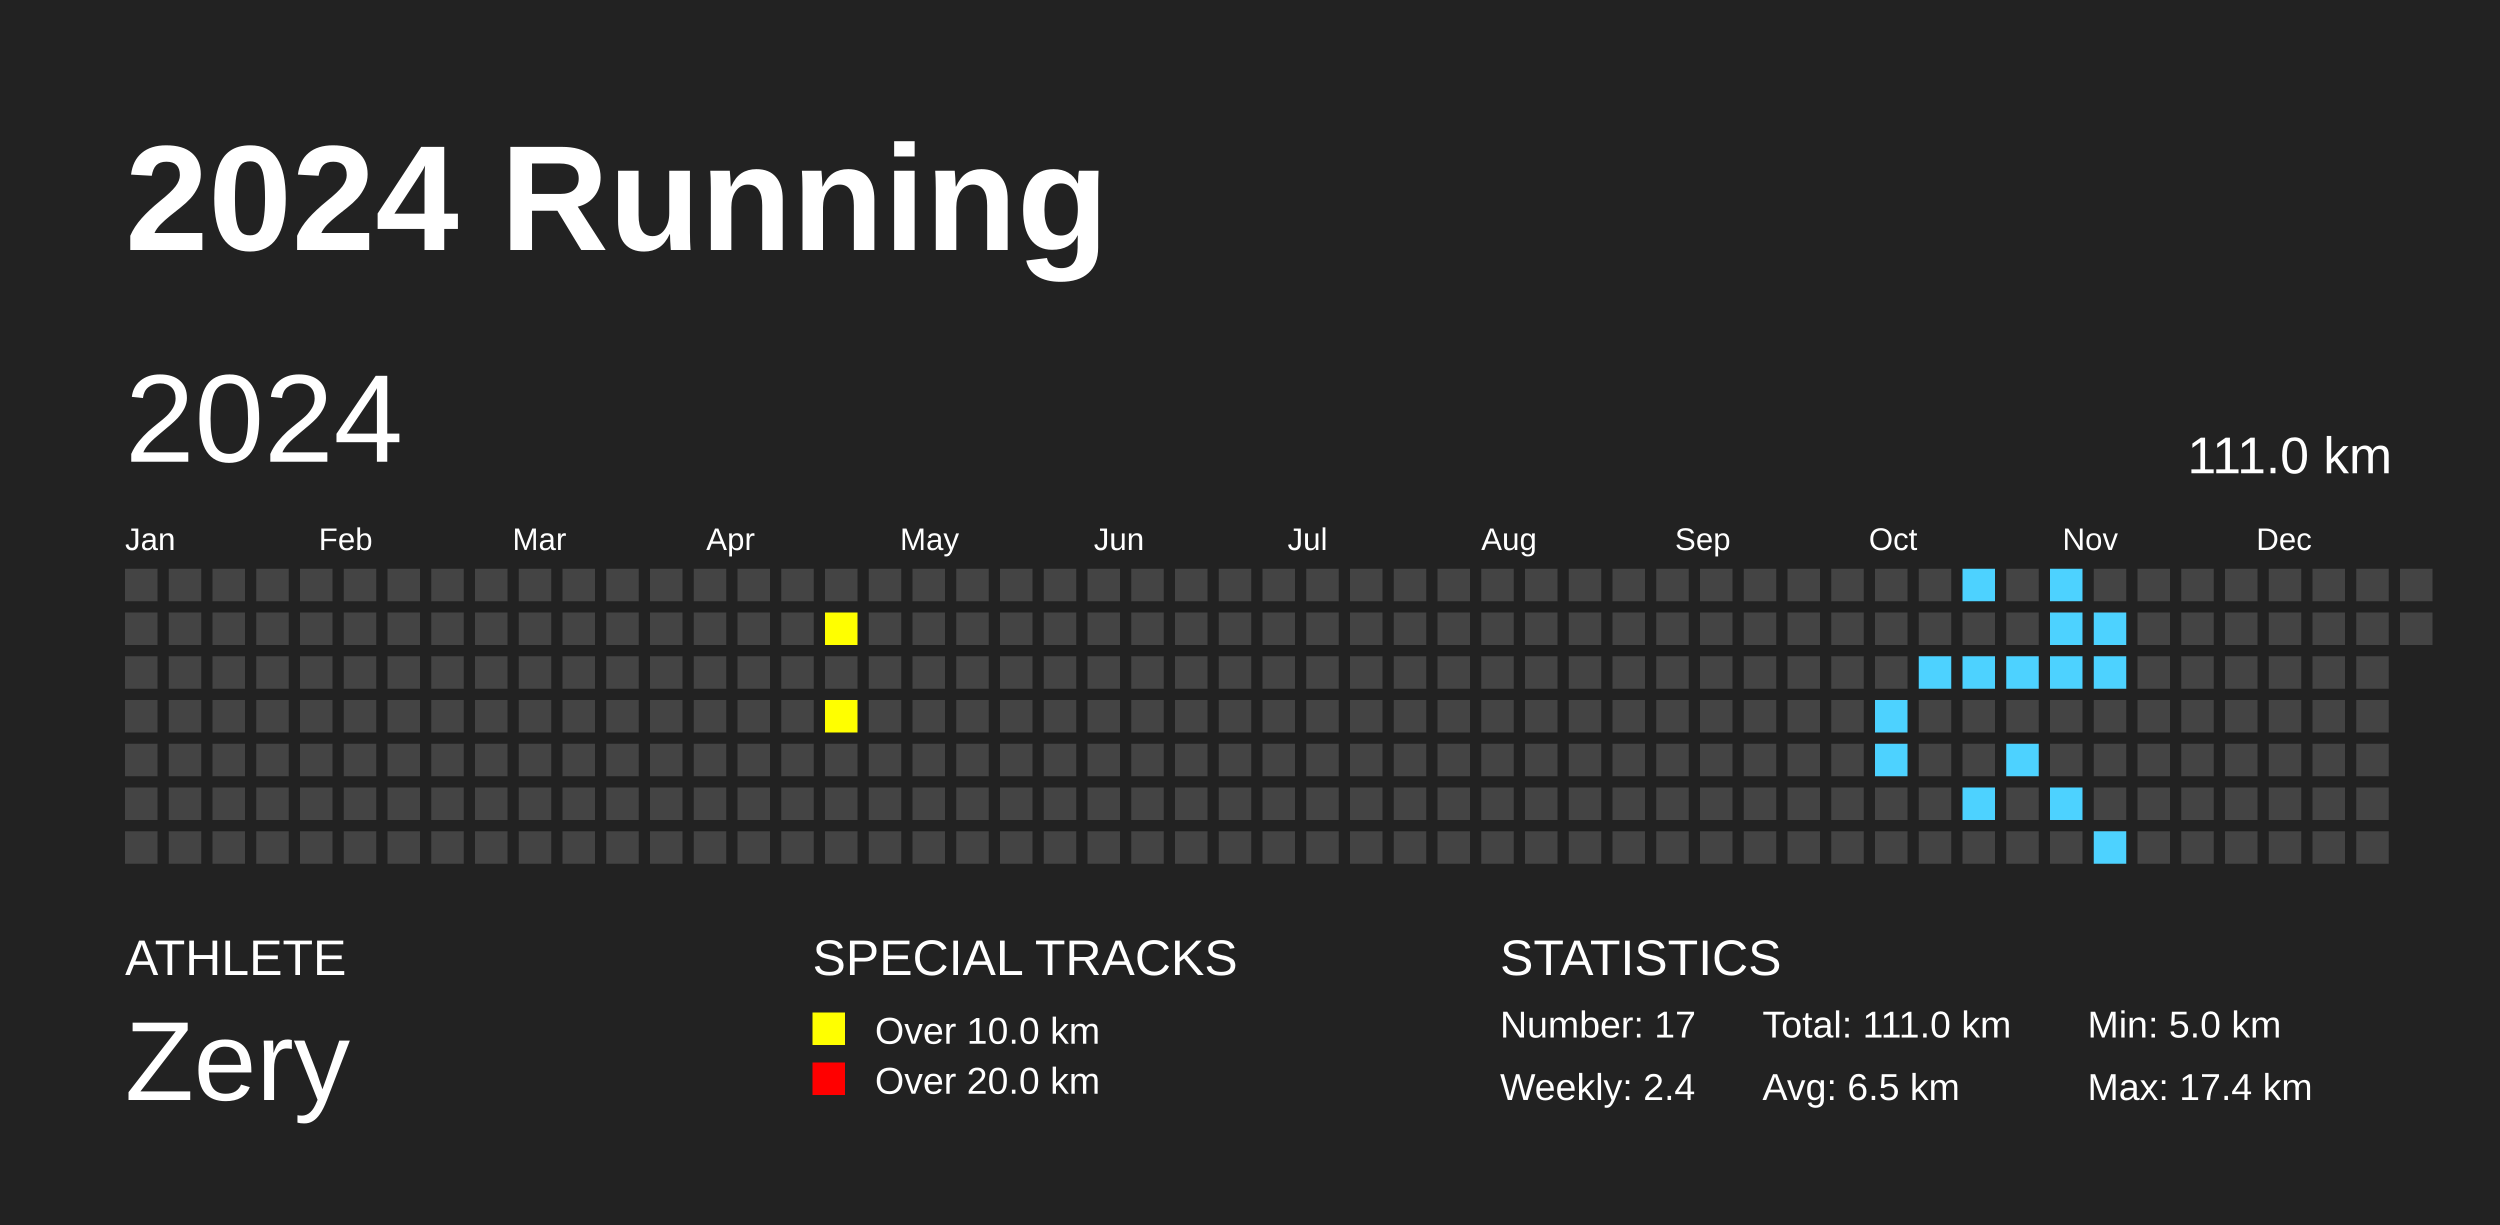
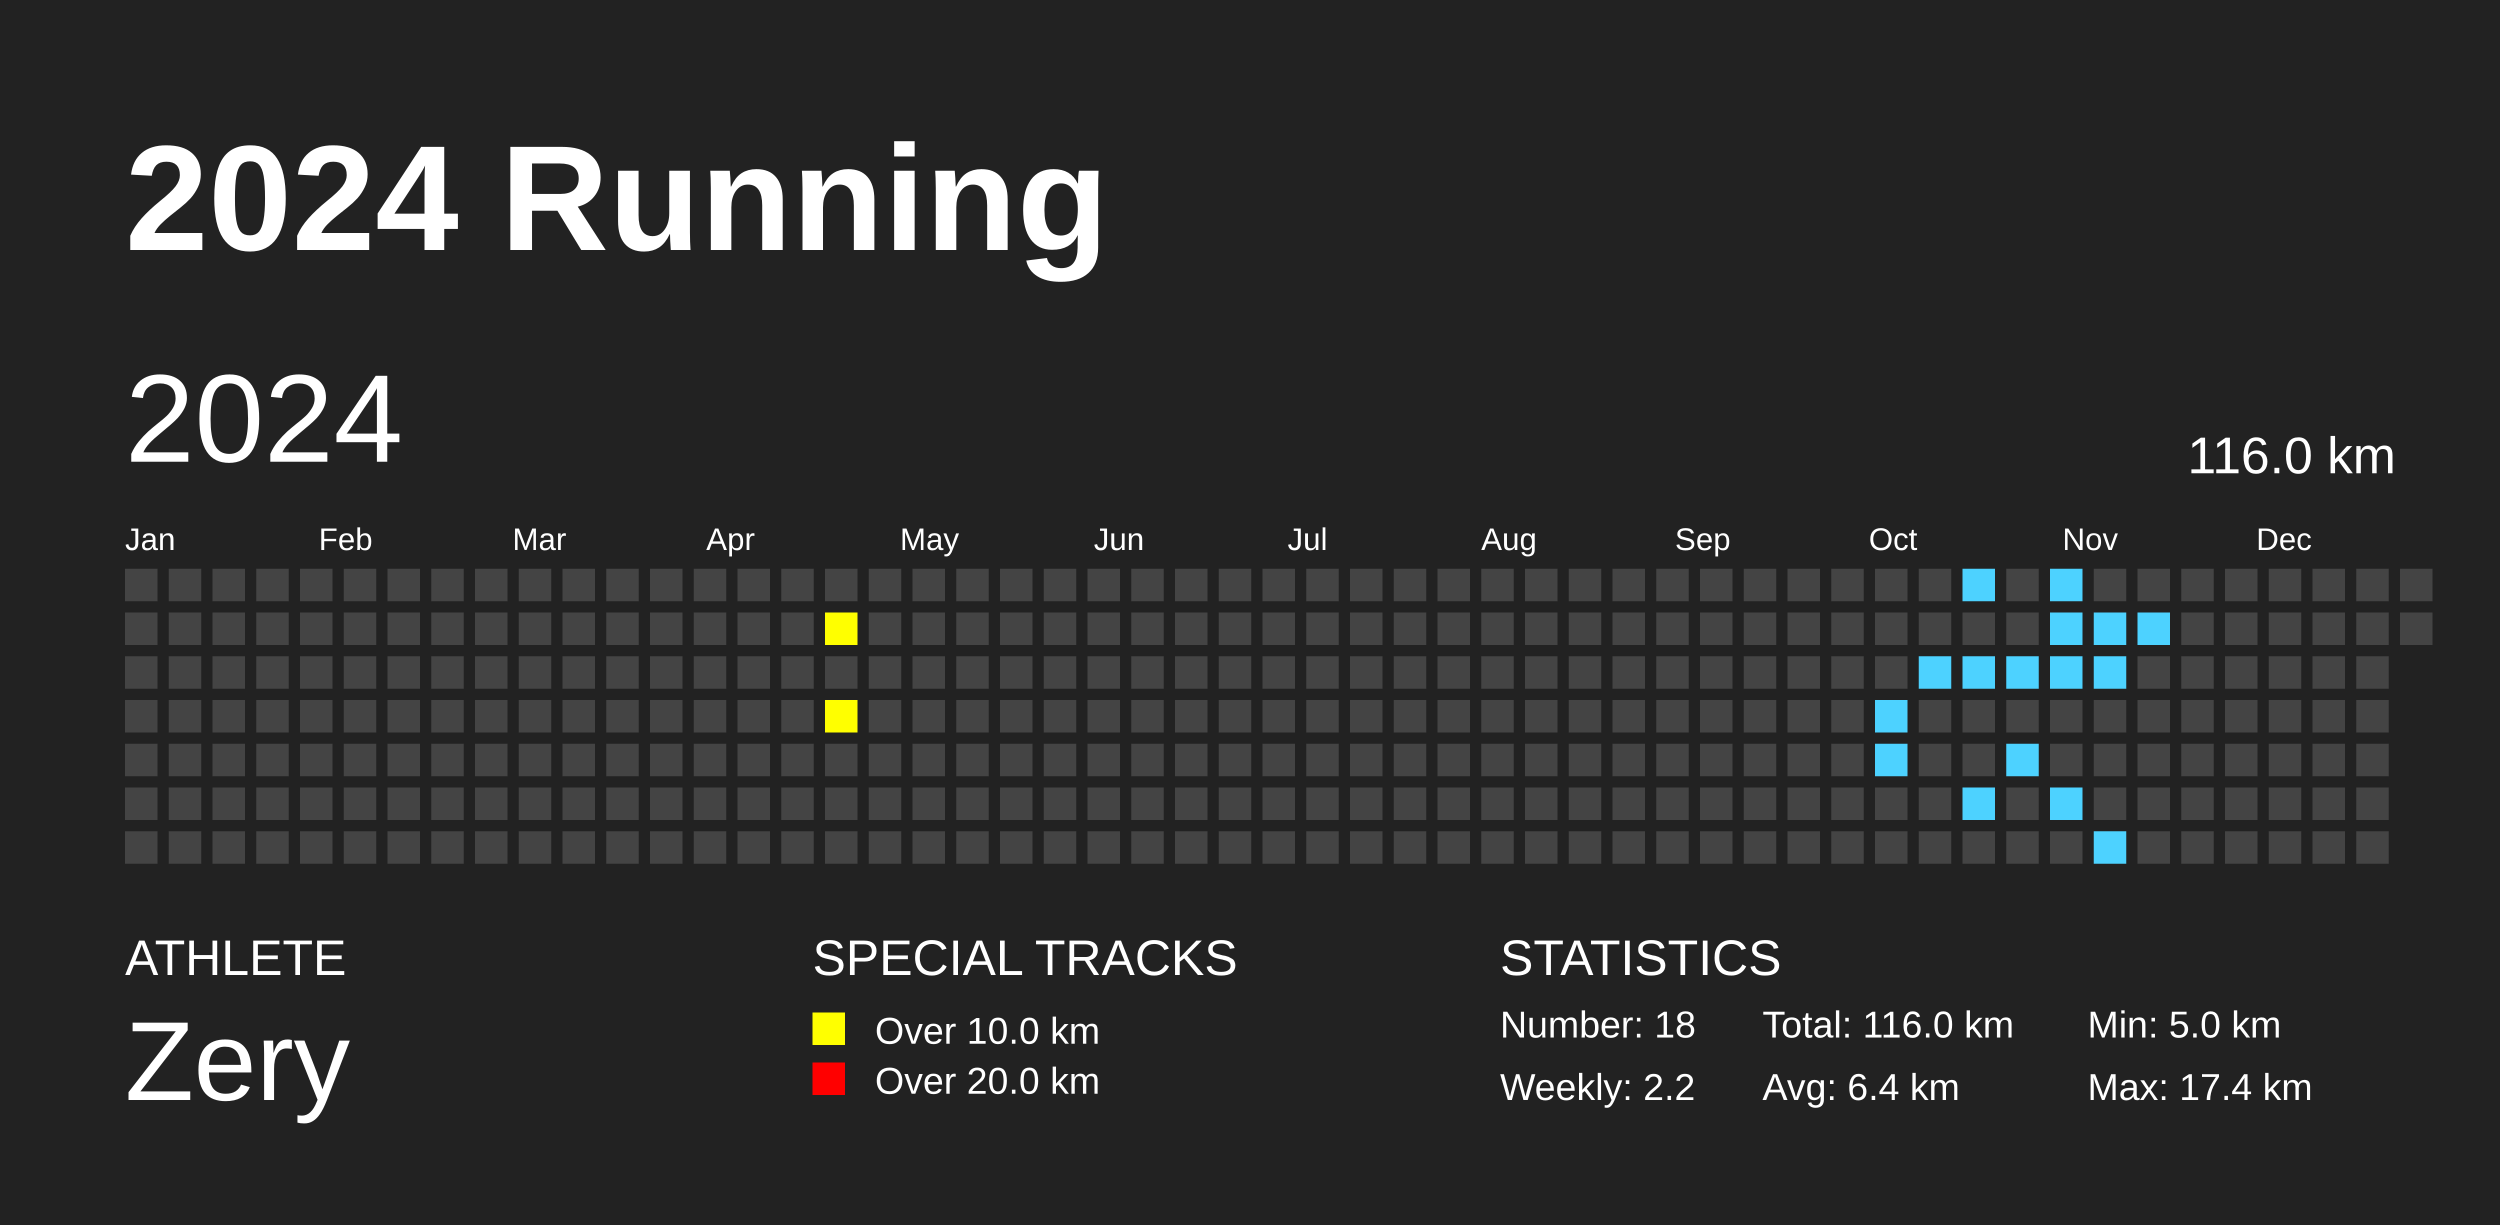
<svg xmlns="http://www.w3.org/2000/svg" baseProfile="full" height="98mm" version="1.1" viewBox="0,0,200,98" width="200mm">
  <defs />
  <rect fill="#222222" height="98" width="200" x="0" y="0" />
  <text fill="#FFFFFF" style="font-size:12px; font-family:Arial; font-weight:bold;" x="10" y="20">2024 Running</text>
  <text fill="#FFFFFF" style="font-size:4px; font-family:Arial" x="10" y="78">ATHLETE</text>
  <text fill="#FFFFFF" style="font-size:9px; font-family:Arial" x="10" y="88">Zery</text>
  <text fill="#FFFFFF" style="font-size:4px; font-family:Arial" x="65" y="78">SPECIAL TRACKS</text>
  <rect fill="yellow" height="2.6" width="2.6" x="65" y="81" />
  <text fill="#FFFFFF" style="font-size:3px; font-family:Arial" x="70" y="83.5">Over 10.0 km</text>
  <rect fill="red" height="2.6" width="2.6" x="65" y="85" />
  <text fill="#FFFFFF" style="font-size:3px; font-family:Arial" x="70" y="87.5">Over 20.0 km</text>
  <text fill="#FFFFFF" style="font-size:4px; font-family:Arial" x="120" y="78">STATISTICS</text>
-   <text fill="#FFFFFF" style="font-size:3px; font-family:Arial" x="120" y="83">Number: 17</text>
-   <text fill="#FFFFFF" style="font-size:3px; font-family:Arial" x="120" y="88">Weekly: 2.4</text>
-   <text fill="#FFFFFF" style="font-size:3px; font-family:Arial" x="141" y="83">Total: 111.0 km</text>
-   <text fill="#FFFFFF" style="font-size:3px; font-family:Arial" x="141" y="88">Avg: 6.5 km</text>
+   <text fill="#FFFFFF" style="font-size:3px; font-family:Arial" x="120" y="83">Number: 18</text>
+   <text fill="#FFFFFF" style="font-size:3px; font-family:Arial" x="120" y="88">Weekly: 2.2</text>
+   <text fill="#FFFFFF" style="font-size:3px; font-family:Arial" x="141" y="83">Total: 116.0 km</text>
+   <text fill="#FFFFFF" style="font-size:3px; font-family:Arial" x="141" y="88">Avg: 6.4 km</text>
  <text fill="#FFFFFF" style="font-size:3px; font-family:Arial" x="167" y="83">Min: 5.0 km</text>
  <text fill="#FFFFFF" style="font-size:3px; font-family:Arial" x="167" y="88">Max: 17.4 km</text>
  <text dominant-baseline="hanging" fill="#FFFFFF" style="font-size:10.0px; font-family:Arial;" x="10" y="30">2024</text>
-   <text dominant-baseline="hanging" fill="#FFFFFF" style="font-size:4.125px; font-family:Arial;" x="175" y="35">111.0 km</text>
+   <text dominant-baseline="hanging" fill="#FFFFFF" style="font-size:4.125px; font-family:Arial;" x="175" y="35">116.0 km</text>
  <text fill="#FFFFFF" style="font-size:2.5px; font-family:Arial" x="10.0" y="44">Jan</text>
  <text fill="#FFFFFF" style="font-size:2.5px; font-family:Arial" x="25.5" y="44">Feb</text>
  <text fill="#FFFFFF" style="font-size:2.5px; font-family:Arial" x="41.0" y="44">Mar</text>
  <text fill="#FFFFFF" style="font-size:2.5px; font-family:Arial" x="56.5" y="44">Apr</text>
  <text fill="#FFFFFF" style="font-size:2.5px; font-family:Arial" x="72.0" y="44">May</text>
  <text fill="#FFFFFF" style="font-size:2.5px; font-family:Arial" x="87.5" y="44">Jun</text>
  <text fill="#FFFFFF" style="font-size:2.5px; font-family:Arial" x="103.0" y="44">Jul</text>
  <text fill="#FFFFFF" style="font-size:2.5px; font-family:Arial" x="118.5" y="44">Aug</text>
  <text fill="#FFFFFF" style="font-size:2.5px; font-family:Arial" x="134.0" y="44">Sep</text>
  <text fill="#FFFFFF" style="font-size:2.5px; font-family:Arial" x="149.5" y="44">Oct</text>
  <text fill="#FFFFFF" style="font-size:2.5px; font-family:Arial" x="165.0" y="44">Nov</text>
  <text fill="#FFFFFF" style="font-size:2.5px; font-family:Arial" x="180.5" y="44">Dec</text>
  <rect fill="#444444" height="2.6" width="2.6" x="10.0" y="45.5" />
  <rect fill="#444444" height="2.6" width="2.6" x="10.0" y="49.0" />
  <rect fill="#444444" height="2.6" width="2.6" x="10.0" y="52.5" />
  <rect fill="#444444" height="2.6" width="2.6" x="10.0" y="56.0" />
  <rect fill="#444444" height="2.6" width="2.6" x="10.0" y="59.5" />
  <rect fill="#444444" height="2.6" width="2.6" x="10.0" y="63.0" />
  <rect fill="#444444" height="2.6" width="2.6" x="10.0" y="66.5" />
  <rect fill="#444444" height="2.6" width="2.6" x="13.5" y="45.5" />
  <rect fill="#444444" height="2.6" width="2.6" x="13.5" y="49.0" />
  <rect fill="#444444" height="2.6" width="2.6" x="13.5" y="52.5" />
  <rect fill="#444444" height="2.6" width="2.6" x="13.5" y="56.0" />
  <rect fill="#444444" height="2.6" width="2.6" x="13.5" y="59.5" />
  <rect fill="#444444" height="2.6" width="2.6" x="13.5" y="63.0" />
  <rect fill="#444444" height="2.6" width="2.6" x="13.5" y="66.5" />
  <rect fill="#444444" height="2.6" width="2.6" x="17.0" y="45.5" />
  <rect fill="#444444" height="2.6" width="2.6" x="17.0" y="49.0" />
  <rect fill="#444444" height="2.6" width="2.6" x="17.0" y="52.5" />
  <rect fill="#444444" height="2.6" width="2.6" x="17.0" y="56.0" />
  <rect fill="#444444" height="2.6" width="2.6" x="17.0" y="59.5" />
  <rect fill="#444444" height="2.6" width="2.6" x="17.0" y="63.0" />
  <rect fill="#444444" height="2.6" width="2.6" x="17.0" y="66.5" />
  <rect fill="#444444" height="2.6" width="2.6" x="20.5" y="45.5" />
  <rect fill="#444444" height="2.6" width="2.6" x="20.5" y="49.0" />
  <rect fill="#444444" height="2.6" width="2.6" x="20.5" y="52.5" />
  <rect fill="#444444" height="2.6" width="2.6" x="20.5" y="56.0" />
  <rect fill="#444444" height="2.6" width="2.6" x="20.5" y="59.5" />
  <rect fill="#444444" height="2.6" width="2.6" x="20.5" y="63.0" />
  <rect fill="#444444" height="2.6" width="2.6" x="20.5" y="66.5" />
  <rect fill="#444444" height="2.6" width="2.6" x="24.0" y="45.5" />
  <rect fill="#444444" height="2.6" width="2.6" x="24.0" y="49.0" />
  <rect fill="#444444" height="2.6" width="2.6" x="24.0" y="52.5" />
  <rect fill="#444444" height="2.6" width="2.6" x="24.0" y="56.0" />
  <rect fill="#444444" height="2.6" width="2.6" x="24.0" y="59.5" />
  <rect fill="#444444" height="2.6" width="2.6" x="24.0" y="63.0" />
  <rect fill="#444444" height="2.6" width="2.6" x="24.0" y="66.5" />
  <rect fill="#444444" height="2.6" width="2.6" x="27.5" y="45.5" />
  <rect fill="#444444" height="2.6" width="2.6" x="27.5" y="49.0" />
  <rect fill="#444444" height="2.6" width="2.6" x="27.5" y="52.5" />
  <rect fill="#444444" height="2.6" width="2.6" x="27.5" y="56.0" />
  <rect fill="#444444" height="2.6" width="2.6" x="27.5" y="59.5" />
  <rect fill="#444444" height="2.6" width="2.6" x="27.5" y="63.0" />
  <rect fill="#444444" height="2.6" width="2.6" x="27.5" y="66.5" />
  <rect fill="#444444" height="2.6" width="2.6" x="31.0" y="45.5" />
  <rect fill="#444444" height="2.6" width="2.6" x="31.0" y="49.0" />
  <rect fill="#444444" height="2.6" width="2.6" x="31.0" y="52.5" />
  <rect fill="#444444" height="2.6" width="2.6" x="31.0" y="56.0" />
  <rect fill="#444444" height="2.6" width="2.6" x="31.0" y="59.5" />
  <rect fill="#444444" height="2.6" width="2.6" x="31.0" y="63.0" />
  <rect fill="#444444" height="2.6" width="2.6" x="31.0" y="66.5" />
  <rect fill="#444444" height="2.6" width="2.6" x="34.5" y="45.5" />
  <rect fill="#444444" height="2.6" width="2.6" x="34.5" y="49.0" />
  <rect fill="#444444" height="2.6" width="2.6" x="34.5" y="52.5" />
  <rect fill="#444444" height="2.6" width="2.6" x="34.5" y="56.0" />
  <rect fill="#444444" height="2.6" width="2.6" x="34.5" y="59.5" />
  <rect fill="#444444" height="2.6" width="2.6" x="34.5" y="63.0" />
  <rect fill="#444444" height="2.6" width="2.6" x="34.5" y="66.5" />
  <rect fill="#444444" height="2.6" width="2.6" x="38.0" y="45.5" />
  <rect fill="#444444" height="2.6" width="2.6" x="38.0" y="49.0" />
  <rect fill="#444444" height="2.6" width="2.6" x="38.0" y="52.5" />
  <rect fill="#444444" height="2.6" width="2.6" x="38.0" y="56.0" />
  <rect fill="#444444" height="2.6" width="2.6" x="38.0" y="59.5" />
  <rect fill="#444444" height="2.6" width="2.6" x="38.0" y="63.0" />
  <rect fill="#444444" height="2.6" width="2.6" x="38.0" y="66.5" />
  <rect fill="#444444" height="2.6" width="2.6" x="41.5" y="45.5" />
  <rect fill="#444444" height="2.6" width="2.6" x="41.5" y="49.0" />
  <rect fill="#444444" height="2.6" width="2.6" x="41.5" y="52.5" />
  <rect fill="#444444" height="2.6" width="2.6" x="41.5" y="56.0" />
  <rect fill="#444444" height="2.6" width="2.6" x="41.5" y="59.5" />
  <rect fill="#444444" height="2.6" width="2.6" x="41.5" y="63.0" />
  <rect fill="#444444" height="2.6" width="2.6" x="41.5" y="66.5" />
  <rect fill="#444444" height="2.6" width="2.6" x="45.0" y="45.5" />
  <rect fill="#444444" height="2.6" width="2.6" x="45.0" y="49.0" />
  <rect fill="#444444" height="2.6" width="2.6" x="45.0" y="52.5" />
  <rect fill="#444444" height="2.6" width="2.6" x="45.0" y="56.0" />
  <rect fill="#444444" height="2.6" width="2.6" x="45.0" y="59.5" />
  <rect fill="#444444" height="2.6" width="2.6" x="45.0" y="63.0" />
  <rect fill="#444444" height="2.6" width="2.6" x="45.0" y="66.5" />
  <rect fill="#444444" height="2.6" width="2.6" x="48.5" y="45.5" />
  <rect fill="#444444" height="2.6" width="2.6" x="48.5" y="49.0" />
  <rect fill="#444444" height="2.6" width="2.6" x="48.5" y="52.5" />
  <rect fill="#444444" height="2.6" width="2.6" x="48.5" y="56.0" />
  <rect fill="#444444" height="2.6" width="2.6" x="48.5" y="59.5" />
  <rect fill="#444444" height="2.6" width="2.6" x="48.5" y="63.0" />
  <rect fill="#444444" height="2.6" width="2.6" x="48.5" y="66.5" />
  <rect fill="#444444" height="2.6" width="2.6" x="52.0" y="45.5" />
  <rect fill="#444444" height="2.6" width="2.6" x="52.0" y="49.0" />
  <rect fill="#444444" height="2.6" width="2.6" x="52.0" y="52.5" />
  <rect fill="#444444" height="2.6" width="2.6" x="52.0" y="56.0" />
  <rect fill="#444444" height="2.6" width="2.6" x="52.0" y="59.5" />
  <rect fill="#444444" height="2.6" width="2.6" x="52.0" y="63.0" />
  <rect fill="#444444" height="2.6" width="2.6" x="52.0" y="66.5" />
  <rect fill="#444444" height="2.6" width="2.6" x="55.5" y="45.5" />
  <rect fill="#444444" height="2.6" width="2.6" x="55.5" y="49.0" />
  <rect fill="#444444" height="2.6" width="2.6" x="55.5" y="52.5" />
  <rect fill="#444444" height="2.6" width="2.6" x="55.5" y="56.0" />
  <rect fill="#444444" height="2.6" width="2.6" x="55.5" y="59.5" />
  <rect fill="#444444" height="2.6" width="2.6" x="55.5" y="63.0" />
  <rect fill="#444444" height="2.6" width="2.6" x="55.5" y="66.5" />
  <rect fill="#444444" height="2.6" width="2.6" x="59.0" y="45.5" />
  <rect fill="#444444" height="2.6" width="2.6" x="59.0" y="49.0" />
  <rect fill="#444444" height="2.6" width="2.6" x="59.0" y="52.5" />
  <rect fill="#444444" height="2.6" width="2.6" x="59.0" y="56.0" />
  <rect fill="#444444" height="2.6" width="2.6" x="59.0" y="59.5" />
  <rect fill="#444444" height="2.6" width="2.6" x="59.0" y="63.0" />
  <rect fill="#444444" height="2.6" width="2.6" x="59.0" y="66.5" />
  <rect fill="#444444" height="2.6" width="2.6" x="62.5" y="45.5" />
  <rect fill="#444444" height="2.6" width="2.6" x="62.5" y="49.0" />
  <rect fill="#444444" height="2.6" width="2.6" x="62.5" y="52.5" />
  <rect fill="#444444" height="2.6" width="2.6" x="62.5" y="56.0" />
  <rect fill="#444444" height="2.6" width="2.6" x="62.5" y="59.5" />
  <rect fill="#444444" height="2.6" width="2.6" x="62.5" y="63.0" />
  <rect fill="#444444" height="2.6" width="2.6" x="62.5" y="66.5" />
  <rect fill="#444444" height="2.6" width="2.6" x="66.0" y="45.5" />
  <rect fill="yellow" height="2.6" width="2.6" x="66.0" y="49.0" />
  <rect fill="#444444" height="2.6" width="2.6" x="66.0" y="52.5" />
  <rect fill="yellow" height="2.6" width="2.6" x="66.0" y="56.0" />
  <rect fill="#444444" height="2.6" width="2.6" x="66.0" y="59.5" />
  <rect fill="#444444" height="2.6" width="2.6" x="66.0" y="63.0" />
  <rect fill="#444444" height="2.6" width="2.6" x="66.0" y="66.5" />
  <rect fill="#444444" height="2.6" width="2.6" x="69.5" y="45.5" />
  <rect fill="#444444" height="2.6" width="2.6" x="69.5" y="49.0" />
  <rect fill="#444444" height="2.6" width="2.6" x="69.5" y="52.5" />
  <rect fill="#444444" height="2.6" width="2.6" x="69.5" y="56.0" />
  <rect fill="#444444" height="2.6" width="2.6" x="69.5" y="59.5" />
  <rect fill="#444444" height="2.6" width="2.6" x="69.5" y="63.0" />
  <rect fill="#444444" height="2.6" width="2.6" x="69.5" y="66.5" />
  <rect fill="#444444" height="2.6" width="2.6" x="73.0" y="45.5" />
  <rect fill="#444444" height="2.6" width="2.6" x="73.0" y="49.0" />
  <rect fill="#444444" height="2.6" width="2.6" x="73.0" y="52.5" />
  <rect fill="#444444" height="2.6" width="2.6" x="73.0" y="56.0" />
  <rect fill="#444444" height="2.6" width="2.6" x="73.0" y="59.5" />
  <rect fill="#444444" height="2.6" width="2.6" x="73.0" y="63.0" />
  <rect fill="#444444" height="2.6" width="2.6" x="73.0" y="66.5" />
  <rect fill="#444444" height="2.6" width="2.6" x="76.5" y="45.5" />
  <rect fill="#444444" height="2.6" width="2.6" x="76.5" y="49.0" />
  <rect fill="#444444" height="2.6" width="2.6" x="76.5" y="52.5" />
  <rect fill="#444444" height="2.6" width="2.6" x="76.5" y="56.0" />
  <rect fill="#444444" height="2.6" width="2.6" x="76.5" y="59.5" />
  <rect fill="#444444" height="2.6" width="2.6" x="76.5" y="63.0" />
  <rect fill="#444444" height="2.6" width="2.6" x="76.5" y="66.5" />
  <rect fill="#444444" height="2.6" width="2.6" x="80.0" y="45.5" />
  <rect fill="#444444" height="2.6" width="2.6" x="80.0" y="49.0" />
  <rect fill="#444444" height="2.6" width="2.6" x="80.0" y="52.5" />
  <rect fill="#444444" height="2.6" width="2.6" x="80.0" y="56.0" />
  <rect fill="#444444" height="2.6" width="2.6" x="80.0" y="59.5" />
  <rect fill="#444444" height="2.6" width="2.6" x="80.0" y="63.0" />
  <rect fill="#444444" height="2.6" width="2.6" x="80.0" y="66.5" />
  <rect fill="#444444" height="2.6" width="2.6" x="83.5" y="45.5" />
  <rect fill="#444444" height="2.6" width="2.6" x="83.5" y="49.0" />
  <rect fill="#444444" height="2.6" width="2.6" x="83.5" y="52.5" />
  <rect fill="#444444" height="2.6" width="2.6" x="83.5" y="56.0" />
  <rect fill="#444444" height="2.6" width="2.6" x="83.5" y="59.5" />
  <rect fill="#444444" height="2.6" width="2.6" x="83.5" y="63.0" />
  <rect fill="#444444" height="2.6" width="2.6" x="83.5" y="66.5" />
  <rect fill="#444444" height="2.6" width="2.6" x="87.0" y="45.5" />
  <rect fill="#444444" height="2.6" width="2.6" x="87.0" y="49.0" />
  <rect fill="#444444" height="2.6" width="2.6" x="87.0" y="52.5" />
  <rect fill="#444444" height="2.6" width="2.6" x="87.0" y="56.0" />
  <rect fill="#444444" height="2.6" width="2.6" x="87.0" y="59.5" />
  <rect fill="#444444" height="2.6" width="2.6" x="87.0" y="63.0" />
  <rect fill="#444444" height="2.6" width="2.6" x="87.0" y="66.5" />
  <rect fill="#444444" height="2.6" width="2.6" x="90.5" y="45.5" />
  <rect fill="#444444" height="2.6" width="2.6" x="90.5" y="49.0" />
  <rect fill="#444444" height="2.6" width="2.6" x="90.5" y="52.5" />
  <rect fill="#444444" height="2.6" width="2.6" x="90.5" y="56.0" />
  <rect fill="#444444" height="2.6" width="2.6" x="90.5" y="59.5" />
  <rect fill="#444444" height="2.6" width="2.6" x="90.5" y="63.0" />
  <rect fill="#444444" height="2.6" width="2.6" x="90.5" y="66.5" />
  <rect fill="#444444" height="2.6" width="2.6" x="94.0" y="45.5" />
  <rect fill="#444444" height="2.6" width="2.6" x="94.0" y="49.0" />
  <rect fill="#444444" height="2.6" width="2.6" x="94.0" y="52.5" />
  <rect fill="#444444" height="2.6" width="2.6" x="94.0" y="56.0" />
  <rect fill="#444444" height="2.6" width="2.6" x="94.0" y="59.5" />
  <rect fill="#444444" height="2.6" width="2.6" x="94.0" y="63.0" />
  <rect fill="#444444" height="2.6" width="2.6" x="94.0" y="66.5" />
  <rect fill="#444444" height="2.6" width="2.6" x="97.5" y="45.5" />
  <rect fill="#444444" height="2.6" width="2.6" x="97.5" y="49.0" />
  <rect fill="#444444" height="2.6" width="2.6" x="97.5" y="52.5" />
  <rect fill="#444444" height="2.6" width="2.6" x="97.5" y="56.0" />
  <rect fill="#444444" height="2.6" width="2.6" x="97.5" y="59.5" />
  <rect fill="#444444" height="2.6" width="2.6" x="97.5" y="63.0" />
  <rect fill="#444444" height="2.6" width="2.6" x="97.5" y="66.5" />
  <rect fill="#444444" height="2.6" width="2.6" x="101.0" y="45.5" />
  <rect fill="#444444" height="2.6" width="2.6" x="101.0" y="49.0" />
  <rect fill="#444444" height="2.6" width="2.6" x="101.0" y="52.5" />
  <rect fill="#444444" height="2.6" width="2.6" x="101.0" y="56.0" />
  <rect fill="#444444" height="2.6" width="2.6" x="101.0" y="59.5" />
  <rect fill="#444444" height="2.6" width="2.6" x="101.0" y="63.0" />
  <rect fill="#444444" height="2.6" width="2.6" x="101.0" y="66.5" />
  <rect fill="#444444" height="2.6" width="2.6" x="104.5" y="45.5" />
  <rect fill="#444444" height="2.6" width="2.6" x="104.5" y="49.0" />
  <rect fill="#444444" height="2.6" width="2.6" x="104.5" y="52.5" />
  <rect fill="#444444" height="2.6" width="2.6" x="104.5" y="56.0" />
  <rect fill="#444444" height="2.6" width="2.6" x="104.5" y="59.5" />
  <rect fill="#444444" height="2.6" width="2.6" x="104.5" y="63.0" />
  <rect fill="#444444" height="2.6" width="2.6" x="104.5" y="66.5" />
  <rect fill="#444444" height="2.6" width="2.6" x="108.0" y="45.5" />
  <rect fill="#444444" height="2.6" width="2.6" x="108.0" y="49.0" />
  <rect fill="#444444" height="2.6" width="2.6" x="108.0" y="52.5" />
  <rect fill="#444444" height="2.6" width="2.6" x="108.0" y="56.0" />
  <rect fill="#444444" height="2.6" width="2.6" x="108.0" y="59.5" />
  <rect fill="#444444" height="2.6" width="2.6" x="108.0" y="63.0" />
  <rect fill="#444444" height="2.6" width="2.6" x="108.0" y="66.5" />
  <rect fill="#444444" height="2.6" width="2.6" x="111.5" y="45.5" />
  <rect fill="#444444" height="2.6" width="2.6" x="111.5" y="49.0" />
  <rect fill="#444444" height="2.6" width="2.6" x="111.5" y="52.5" />
  <rect fill="#444444" height="2.6" width="2.6" x="111.5" y="56.0" />
  <rect fill="#444444" height="2.6" width="2.6" x="111.5" y="59.5" />
  <rect fill="#444444" height="2.6" width="2.6" x="111.5" y="63.0" />
  <rect fill="#444444" height="2.6" width="2.6" x="111.5" y="66.5" />
  <rect fill="#444444" height="2.6" width="2.6" x="115.0" y="45.5" />
  <rect fill="#444444" height="2.6" width="2.6" x="115.0" y="49.0" />
  <rect fill="#444444" height="2.6" width="2.6" x="115.0" y="52.5" />
  <rect fill="#444444" height="2.6" width="2.6" x="115.0" y="56.0" />
  <rect fill="#444444" height="2.6" width="2.6" x="115.0" y="59.5" />
  <rect fill="#444444" height="2.6" width="2.6" x="115.0" y="63.0" />
  <rect fill="#444444" height="2.6" width="2.6" x="115.0" y="66.5" />
  <rect fill="#444444" height="2.6" width="2.6" x="118.5" y="45.5" />
  <rect fill="#444444" height="2.6" width="2.6" x="118.5" y="49.0" />
  <rect fill="#444444" height="2.6" width="2.6" x="118.5" y="52.5" />
  <rect fill="#444444" height="2.6" width="2.6" x="118.5" y="56.0" />
  <rect fill="#444444" height="2.6" width="2.6" x="118.5" y="59.5" />
  <rect fill="#444444" height="2.6" width="2.6" x="118.5" y="63.0" />
  <rect fill="#444444" height="2.6" width="2.6" x="118.5" y="66.5" />
  <rect fill="#444444" height="2.6" width="2.6" x="122.0" y="45.5" />
  <rect fill="#444444" height="2.6" width="2.6" x="122.0" y="49.0" />
  <rect fill="#444444" height="2.6" width="2.6" x="122.0" y="52.5" />
  <rect fill="#444444" height="2.6" width="2.6" x="122.0" y="56.0" />
  <rect fill="#444444" height="2.6" width="2.6" x="122.0" y="59.5" />
  <rect fill="#444444" height="2.6" width="2.6" x="122.0" y="63.0" />
  <rect fill="#444444" height="2.6" width="2.6" x="122.0" y="66.5" />
  <rect fill="#444444" height="2.6" width="2.6" x="125.5" y="45.5" />
  <rect fill="#444444" height="2.6" width="2.6" x="125.5" y="49.0" />
  <rect fill="#444444" height="2.6" width="2.6" x="125.5" y="52.5" />
  <rect fill="#444444" height="2.6" width="2.6" x="125.5" y="56.0" />
  <rect fill="#444444" height="2.6" width="2.6" x="125.5" y="59.5" />
  <rect fill="#444444" height="2.6" width="2.6" x="125.5" y="63.0" />
  <rect fill="#444444" height="2.6" width="2.6" x="125.5" y="66.5" />
  <rect fill="#444444" height="2.6" width="2.6" x="129.0" y="45.5" />
  <rect fill="#444444" height="2.6" width="2.6" x="129.0" y="49.0" />
  <rect fill="#444444" height="2.6" width="2.6" x="129.0" y="52.5" />
  <rect fill="#444444" height="2.6" width="2.6" x="129.0" y="56.0" />
  <rect fill="#444444" height="2.6" width="2.6" x="129.0" y="59.5" />
  <rect fill="#444444" height="2.6" width="2.6" x="129.0" y="63.0" />
  <rect fill="#444444" height="2.6" width="2.6" x="129.0" y="66.5" />
  <rect fill="#444444" height="2.6" width="2.6" x="132.5" y="45.5" />
  <rect fill="#444444" height="2.6" width="2.6" x="132.5" y="49.0" />
  <rect fill="#444444" height="2.6" width="2.6" x="132.5" y="52.5" />
  <rect fill="#444444" height="2.6" width="2.6" x="132.5" y="56.0" />
  <rect fill="#444444" height="2.6" width="2.6" x="132.5" y="59.5" />
  <rect fill="#444444" height="2.6" width="2.6" x="132.5" y="63.0" />
  <rect fill="#444444" height="2.6" width="2.6" x="132.5" y="66.5" />
  <rect fill="#444444" height="2.6" width="2.6" x="136.0" y="45.5" />
  <rect fill="#444444" height="2.6" width="2.6" x="136.0" y="49.0" />
  <rect fill="#444444" height="2.6" width="2.6" x="136.0" y="52.5" />
  <rect fill="#444444" height="2.6" width="2.6" x="136.0" y="56.0" />
  <rect fill="#444444" height="2.6" width="2.6" x="136.0" y="59.5" />
  <rect fill="#444444" height="2.6" width="2.6" x="136.0" y="63.0" />
  <rect fill="#444444" height="2.6" width="2.6" x="136.0" y="66.5" />
  <rect fill="#444444" height="2.6" width="2.6" x="139.5" y="45.5" />
  <rect fill="#444444" height="2.6" width="2.6" x="139.5" y="49.0" />
  <rect fill="#444444" height="2.6" width="2.6" x="139.5" y="52.5" />
  <rect fill="#444444" height="2.6" width="2.6" x="139.5" y="56.0" />
  <rect fill="#444444" height="2.6" width="2.6" x="139.5" y="59.5" />
  <rect fill="#444444" height="2.6" width="2.6" x="139.5" y="63.0" />
  <rect fill="#444444" height="2.6" width="2.6" x="139.5" y="66.5" />
  <rect fill="#444444" height="2.6" width="2.6" x="143.0" y="45.5" />
  <rect fill="#444444" height="2.6" width="2.6" x="143.0" y="49.0" />
  <rect fill="#444444" height="2.6" width="2.6" x="143.0" y="52.5" />
  <rect fill="#444444" height="2.6" width="2.6" x="143.0" y="56.0" />
  <rect fill="#444444" height="2.6" width="2.6" x="143.0" y="59.5" />
  <rect fill="#444444" height="2.6" width="2.6" x="143.0" y="63.0" />
  <rect fill="#444444" height="2.6" width="2.6" x="143.0" y="66.5" />
  <rect fill="#444444" height="2.6" width="2.6" x="146.5" y="45.5" />
  <rect fill="#444444" height="2.6" width="2.6" x="146.5" y="49.0" />
  <rect fill="#444444" height="2.6" width="2.6" x="146.5" y="52.5" />
  <rect fill="#444444" height="2.6" width="2.6" x="146.5" y="56.0" />
  <rect fill="#444444" height="2.6" width="2.6" x="146.5" y="59.5" />
  <rect fill="#444444" height="2.6" width="2.6" x="146.5" y="63.0" />
  <rect fill="#444444" height="2.6" width="2.6" x="146.5" y="66.5" />
  <rect fill="#444444" height="2.6" width="2.6" x="150.0" y="45.5" />
  <rect fill="#444444" height="2.6" width="2.6" x="150.0" y="49.0" />
  <rect fill="#444444" height="2.6" width="2.6" x="150.0" y="52.5" />
  <rect fill="#4DD2FF" height="2.6" width="2.6" x="150.0" y="56.0" />
  <rect fill="#4DD2FF" height="2.6" width="2.6" x="150.0" y="59.5" />
  <rect fill="#444444" height="2.6" width="2.6" x="150.0" y="63.0" />
  <rect fill="#444444" height="2.6" width="2.6" x="150.0" y="66.5" />
  <rect fill="#444444" height="2.6" width="2.6" x="153.5" y="45.5" />
  <rect fill="#444444" height="2.6" width="2.6" x="153.5" y="49.0" />
  <rect fill="#4DD2FF" height="2.6" width="2.6" x="153.5" y="52.5" />
  <rect fill="#444444" height="2.6" width="2.6" x="153.5" y="56.0" />
  <rect fill="#444444" height="2.6" width="2.6" x="153.5" y="59.5" />
  <rect fill="#444444" height="2.6" width="2.6" x="153.5" y="63.0" />
  <rect fill="#444444" height="2.6" width="2.6" x="153.5" y="66.5" />
  <rect fill="#4DD2FF" height="2.6" width="2.6" x="157.0" y="45.5" />
  <rect fill="#444444" height="2.6" width="2.6" x="157.0" y="49.0" />
  <rect fill="#4DD2FF" height="2.6" width="2.6" x="157.0" y="52.5" />
  <rect fill="#444444" height="2.6" width="2.6" x="157.0" y="56.0" />
  <rect fill="#444444" height="2.6" width="2.6" x="157.0" y="59.5" />
  <rect fill="#4DD2FF" height="2.6" width="2.6" x="157.0" y="63.0" />
  <rect fill="#444444" height="2.6" width="2.6" x="157.0" y="66.5" />
  <rect fill="#444444" height="2.6" width="2.6" x="160.5" y="45.5" />
  <rect fill="#444444" height="2.6" width="2.6" x="160.5" y="49.0" />
  <rect fill="#4DD2FF" height="2.6" width="2.6" x="160.5" y="52.5" />
  <rect fill="#444444" height="2.6" width="2.6" x="160.5" y="56.0" />
  <rect fill="#4DD2FF" height="2.6" width="2.6" x="160.5" y="59.5" />
  <rect fill="#444444" height="2.6" width="2.6" x="160.5" y="63.0" />
  <rect fill="#444444" height="2.6" width="2.6" x="160.5" y="66.5" />
  <rect fill="#4DD2FF" height="2.6" width="2.6" x="164.0" y="45.5" />
  <rect fill="#4DD2FF" height="2.6" width="2.6" x="164.0" y="49.0" />
  <rect fill="#4DD2FF" height="2.6" width="2.6" x="164.0" y="52.5" />
  <rect fill="#444444" height="2.6" width="2.6" x="164.0" y="56.0" />
  <rect fill="#444444" height="2.6" width="2.6" x="164.0" y="59.5" />
  <rect fill="#4DD2FF" height="2.6" width="2.6" x="164.0" y="63.0" />
  <rect fill="#444444" height="2.6" width="2.6" x="164.0" y="66.5" />
  <rect fill="#444444" height="2.6" width="2.6" x="167.5" y="45.5" />
  <rect fill="#4DD2FF" height="2.6" width="2.6" x="167.5" y="49.0" />
  <rect fill="#4DD2FF" height="2.6" width="2.6" x="167.5" y="52.5" />
  <rect fill="#444444" height="2.6" width="2.6" x="167.5" y="56.0" />
  <rect fill="#444444" height="2.6" width="2.6" x="167.5" y="59.5" />
  <rect fill="#444444" height="2.6" width="2.6" x="167.5" y="63.0" />
  <rect fill="#4DD2FF" height="2.6" width="2.6" x="167.5" y="66.5" />
  <rect fill="#444444" height="2.6" width="2.6" x="171.0" y="45.5" />
-   <rect fill="#444444" height="2.6" width="2.6" x="171.0" y="49.0" />
+   <rect fill="#4DD2FF" height="2.6" width="2.6" x="171.0" y="49.0" />
  <rect fill="#444444" height="2.6" width="2.6" x="171.0" y="52.5" />
  <rect fill="#444444" height="2.6" width="2.6" x="171.0" y="56.0" />
  <rect fill="#444444" height="2.6" width="2.6" x="171.0" y="59.5" />
  <rect fill="#444444" height="2.6" width="2.6" x="171.0" y="63.0" />
  <rect fill="#444444" height="2.6" width="2.6" x="171.0" y="66.5" />
  <rect fill="#444444" height="2.6" width="2.6" x="174.5" y="45.5" />
  <rect fill="#444444" height="2.6" width="2.6" x="174.5" y="49.0" />
  <rect fill="#444444" height="2.6" width="2.6" x="174.5" y="52.5" />
  <rect fill="#444444" height="2.6" width="2.6" x="174.5" y="56.0" />
  <rect fill="#444444" height="2.6" width="2.6" x="174.5" y="59.5" />
  <rect fill="#444444" height="2.6" width="2.6" x="174.5" y="63.0" />
  <rect fill="#444444" height="2.6" width="2.6" x="174.5" y="66.5" />
  <rect fill="#444444" height="2.6" width="2.6" x="178.0" y="45.5" />
  <rect fill="#444444" height="2.6" width="2.6" x="178.0" y="49.0" />
  <rect fill="#444444" height="2.6" width="2.6" x="178.0" y="52.5" />
  <rect fill="#444444" height="2.6" width="2.6" x="178.0" y="56.0" />
  <rect fill="#444444" height="2.6" width="2.6" x="178.0" y="59.5" />
  <rect fill="#444444" height="2.6" width="2.6" x="178.0" y="63.0" />
  <rect fill="#444444" height="2.6" width="2.6" x="178.0" y="66.5" />
  <rect fill="#444444" height="2.6" width="2.6" x="181.5" y="45.5" />
  <rect fill="#444444" height="2.6" width="2.6" x="181.5" y="49.0" />
  <rect fill="#444444" height="2.6" width="2.6" x="181.5" y="52.5" />
  <rect fill="#444444" height="2.6" width="2.6" x="181.5" y="56.0" />
  <rect fill="#444444" height="2.6" width="2.6" x="181.5" y="59.5" />
  <rect fill="#444444" height="2.6" width="2.6" x="181.5" y="63.0" />
  <rect fill="#444444" height="2.6" width="2.6" x="181.5" y="66.5" />
  <rect fill="#444444" height="2.6" width="2.6" x="185.0" y="45.5" />
  <rect fill="#444444" height="2.6" width="2.6" x="185.0" y="49.0" />
  <rect fill="#444444" height="2.6" width="2.6" x="185.0" y="52.5" />
  <rect fill="#444444" height="2.6" width="2.6" x="185.0" y="56.0" />
  <rect fill="#444444" height="2.6" width="2.6" x="185.0" y="59.5" />
  <rect fill="#444444" height="2.6" width="2.6" x="185.0" y="63.0" />
  <rect fill="#444444" height="2.6" width="2.6" x="185.0" y="66.5" />
  <rect fill="#444444" height="2.6" width="2.6" x="188.5" y="45.5" />
  <rect fill="#444444" height="2.6" width="2.6" x="188.5" y="49.0" />
  <rect fill="#444444" height="2.6" width="2.6" x="188.5" y="52.5" />
  <rect fill="#444444" height="2.6" width="2.6" x="188.5" y="56.0" />
  <rect fill="#444444" height="2.6" width="2.6" x="188.5" y="59.5" />
  <rect fill="#444444" height="2.6" width="2.6" x="188.5" y="63.0" />
  <rect fill="#444444" height="2.6" width="2.6" x="188.5" y="66.5" />
  <rect fill="#444444" height="2.6" width="2.6" x="192.0" y="45.5" />
  <rect fill="#444444" height="2.6" width="2.6" x="192.0" y="49.0" />
</svg>
